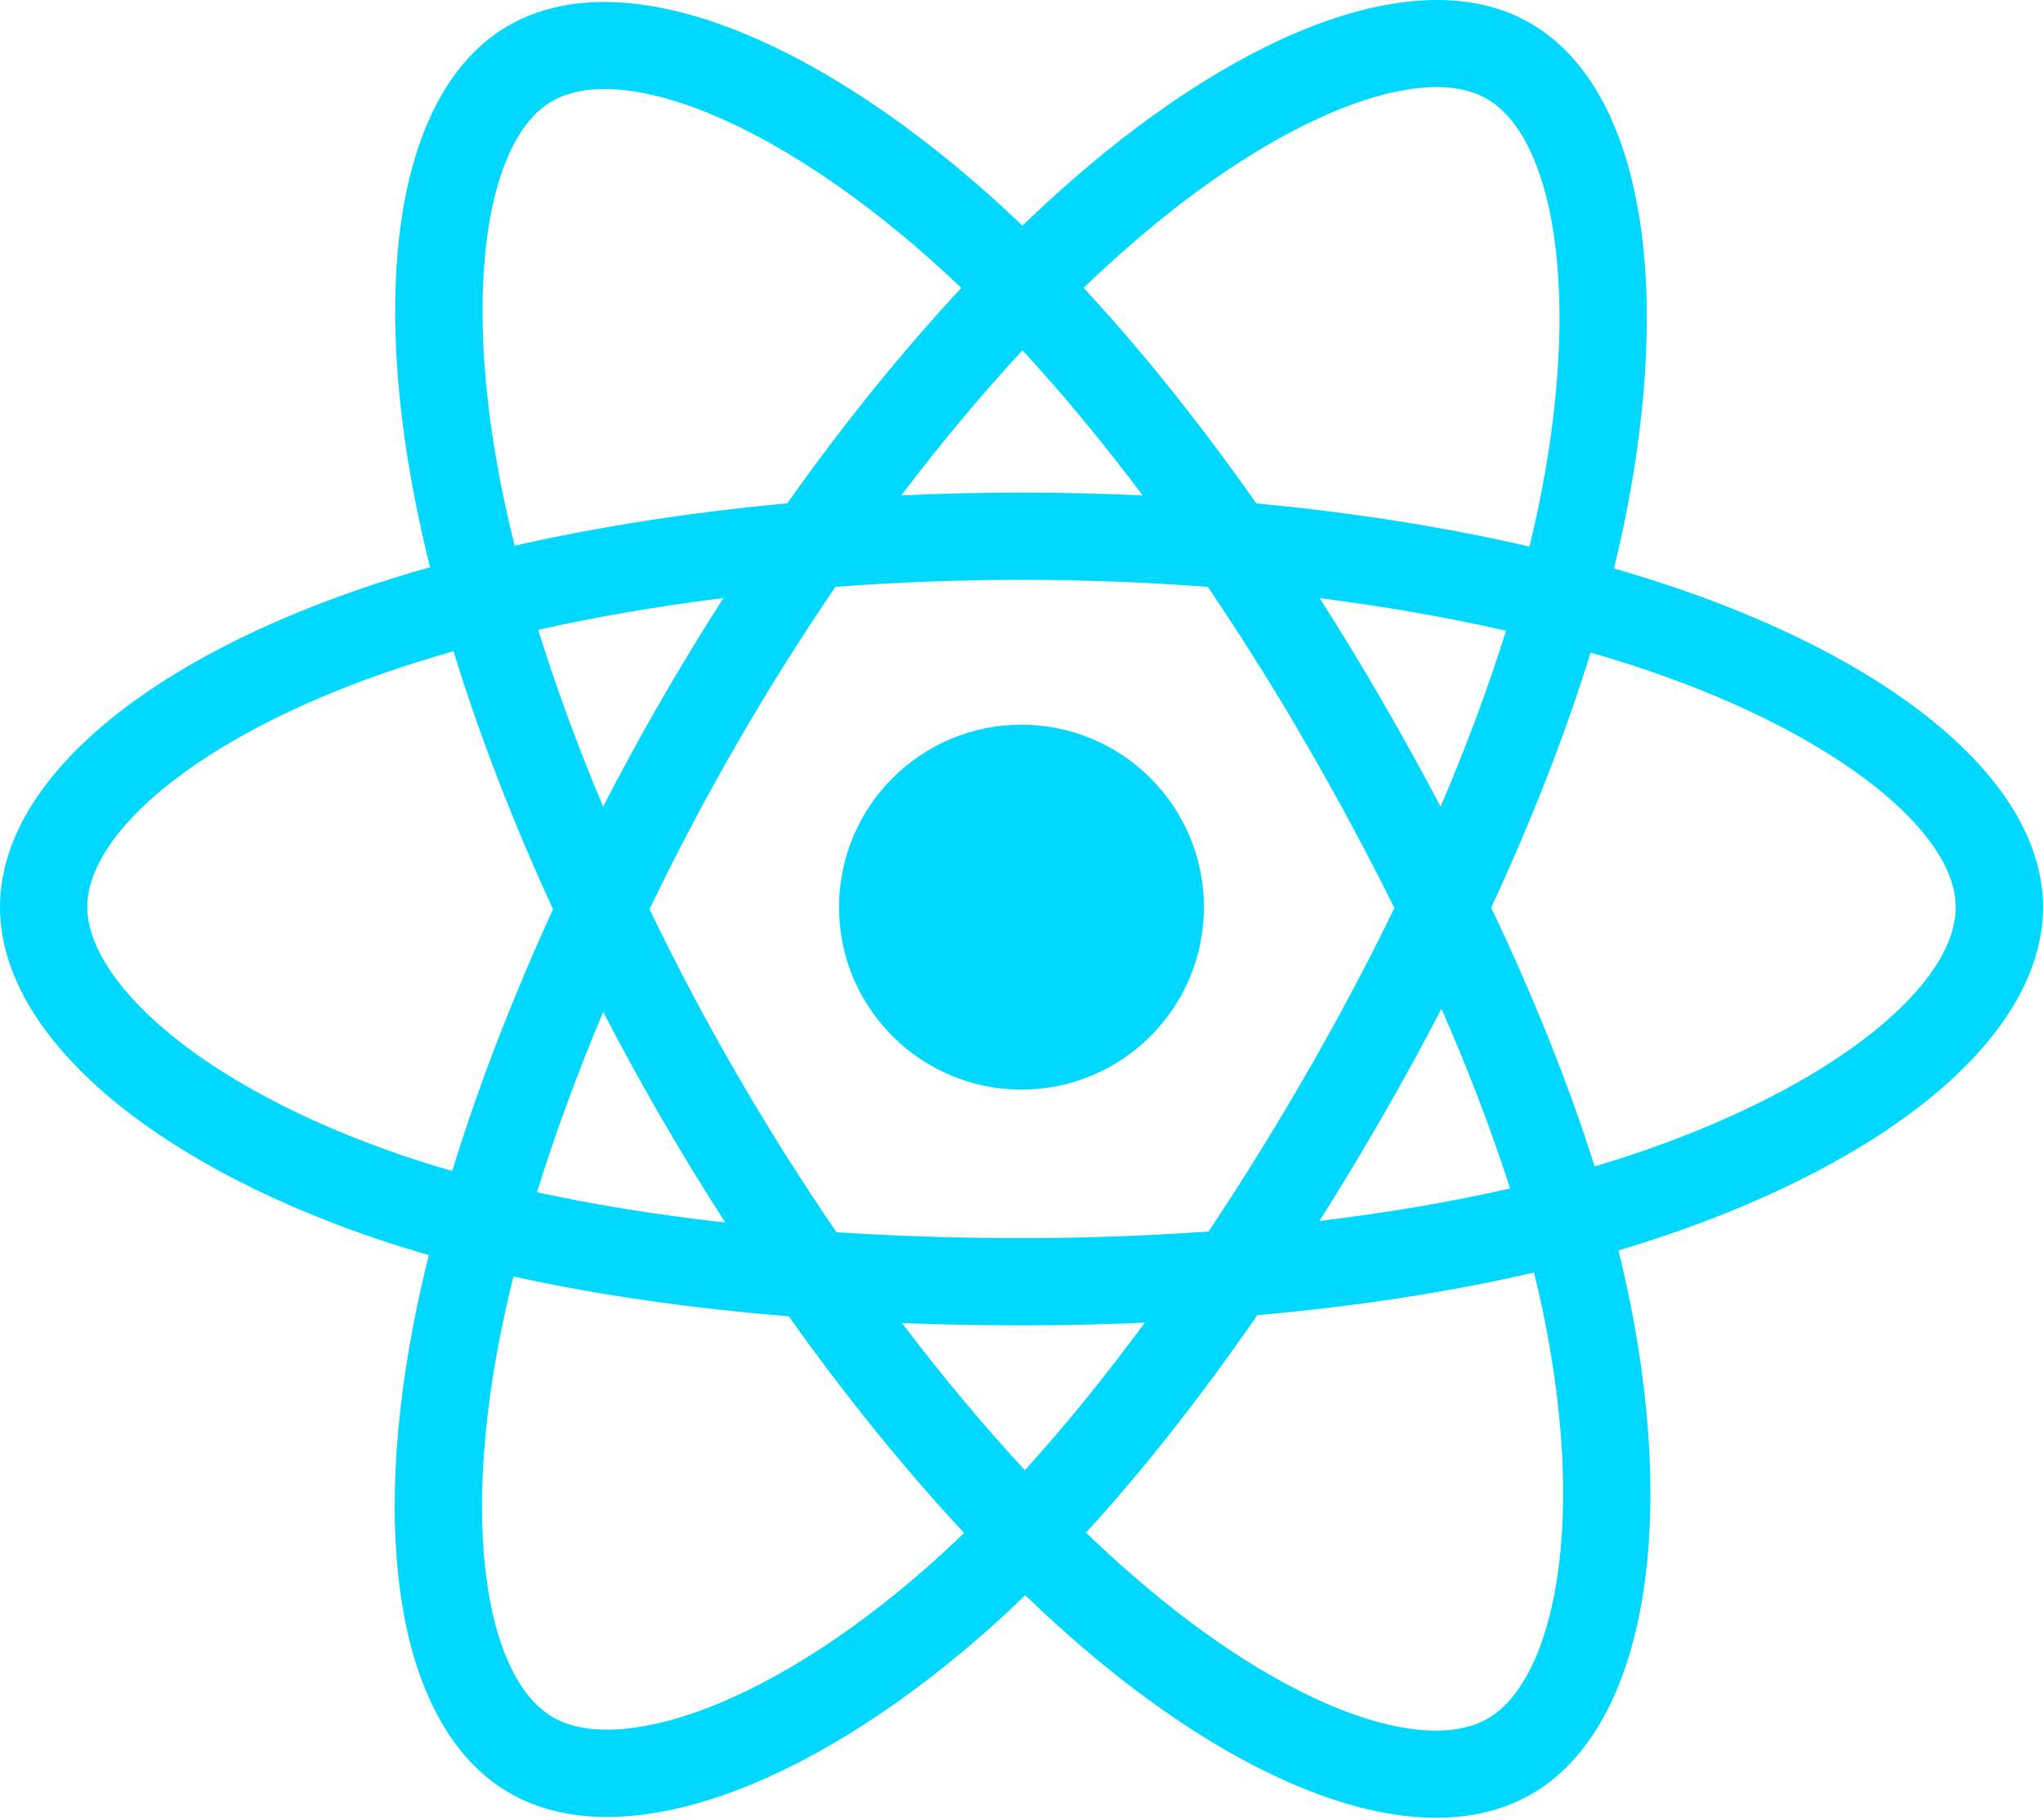
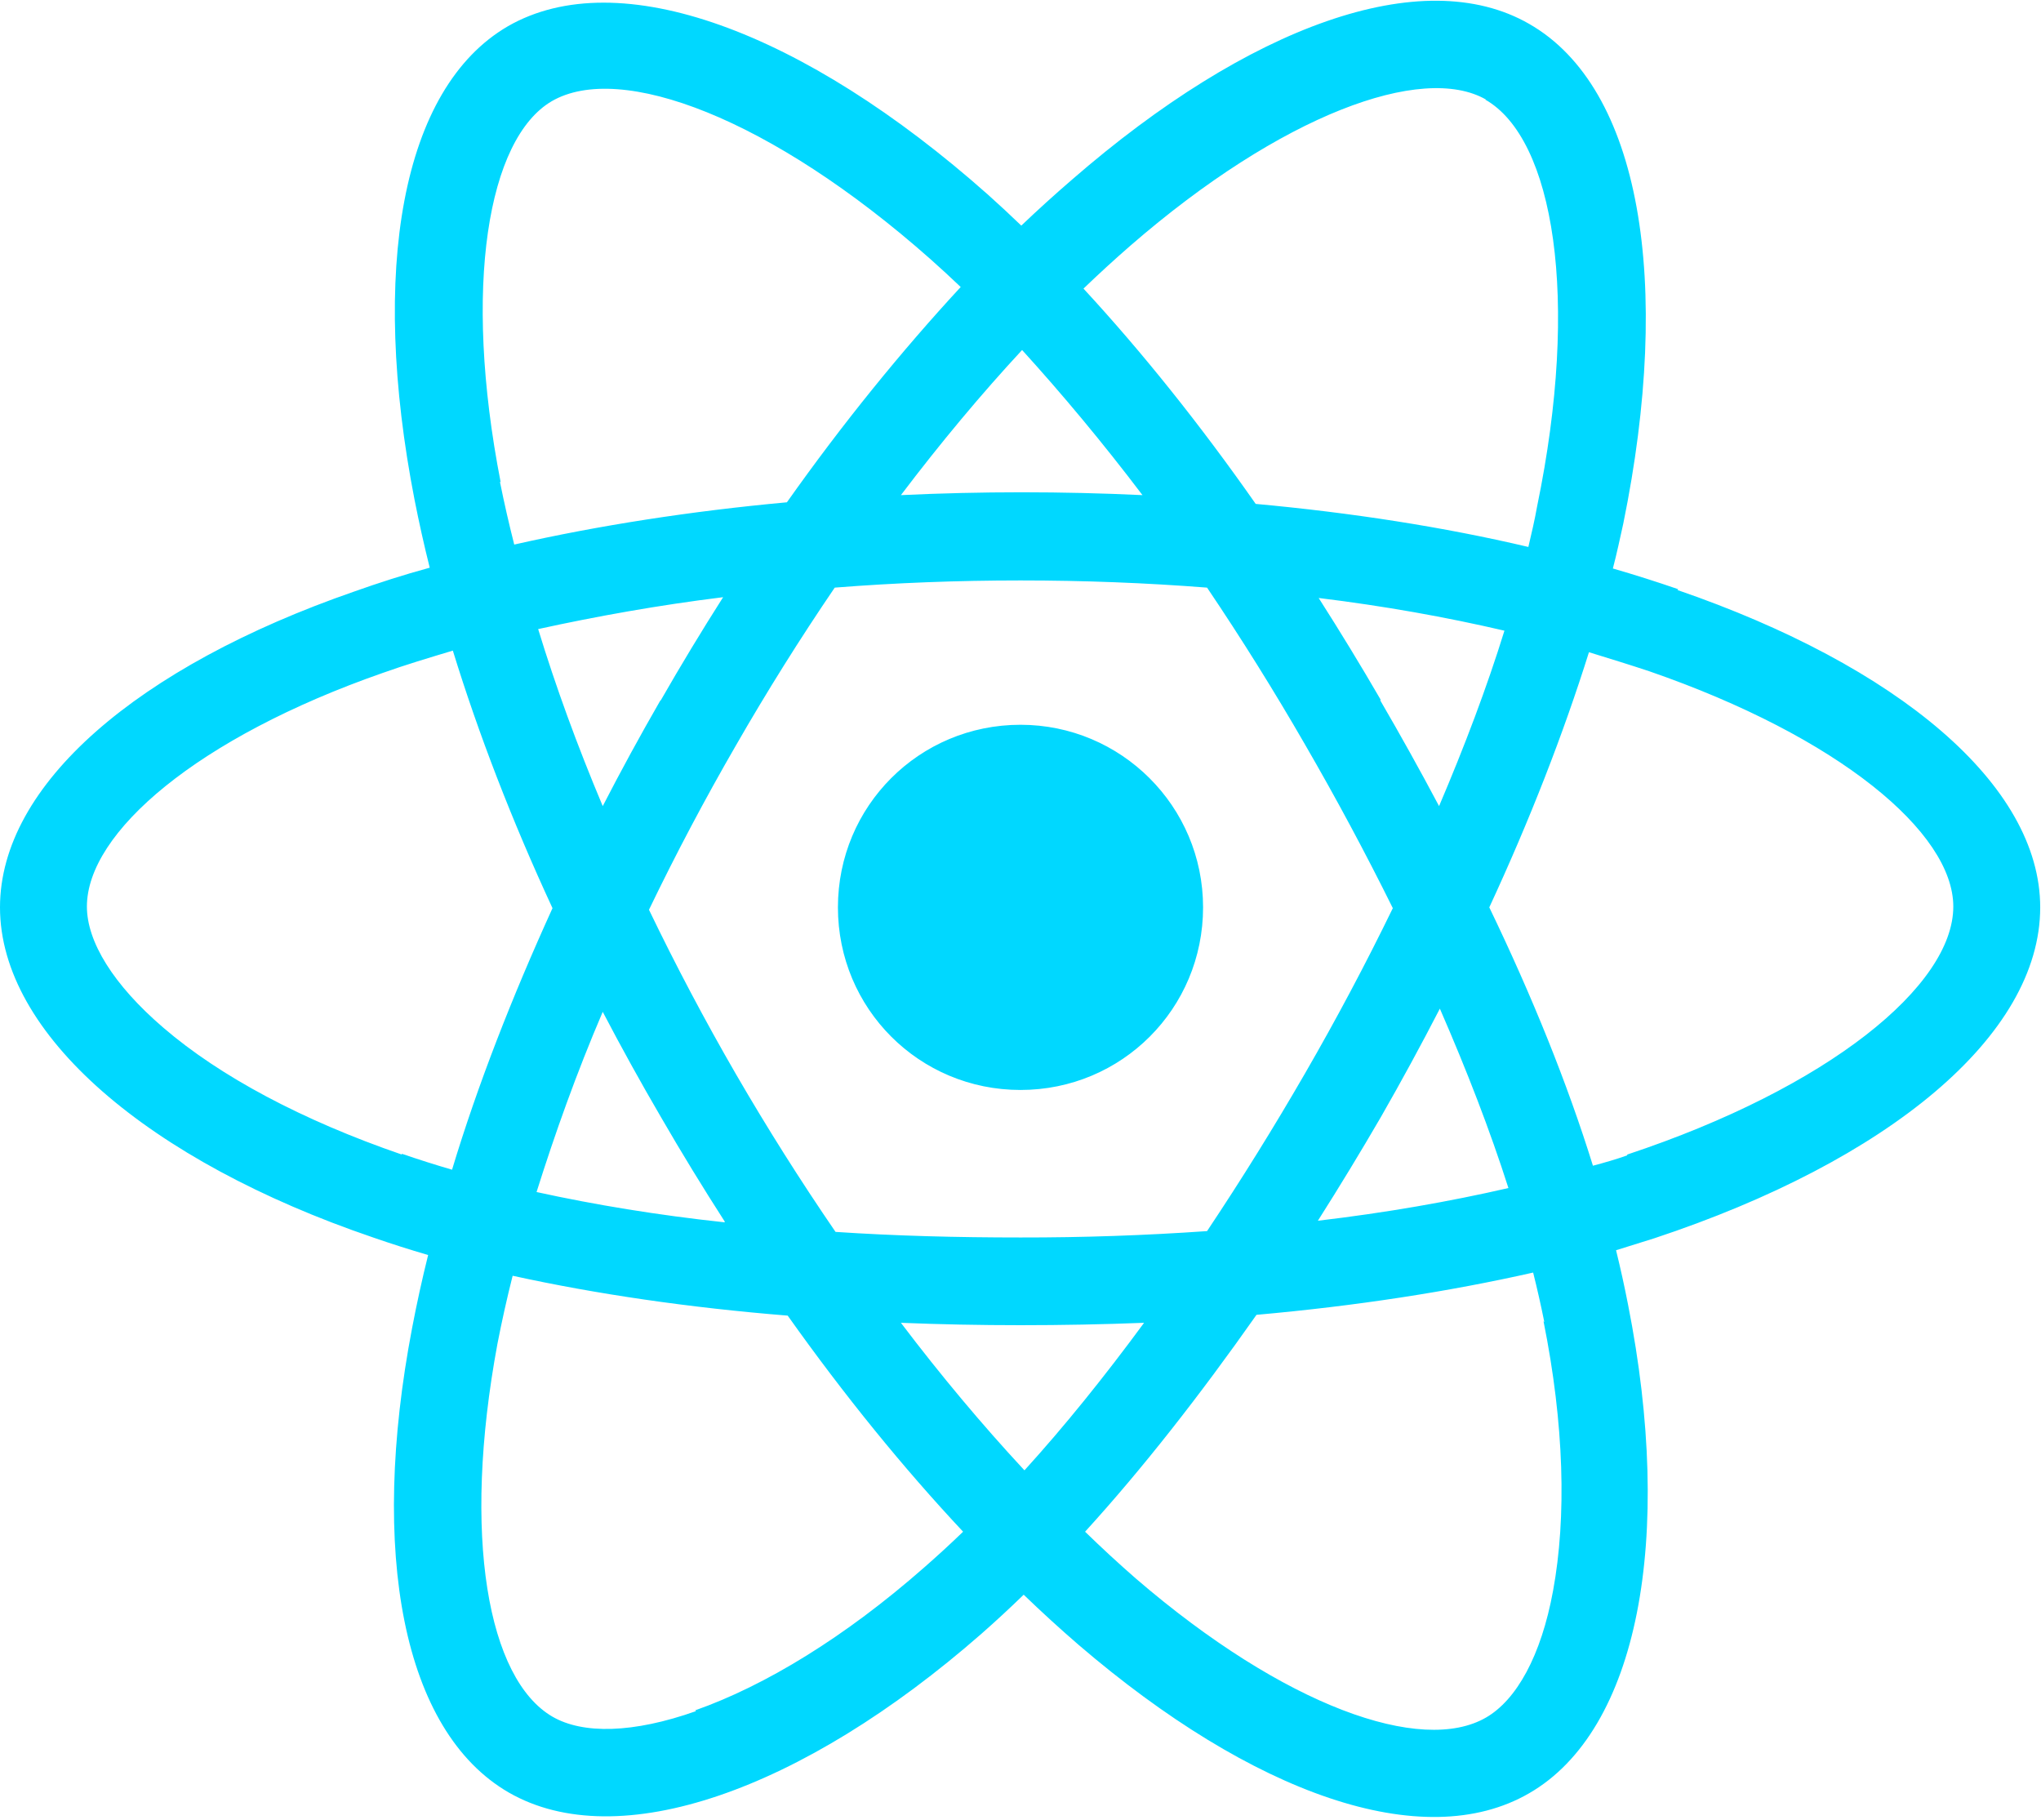
- <svg xmlns="http://www.w3.org/2000/svg" aria-hidden="true" role="img" class="iconify iconify--logos" width="35.93" height="32" preserveAspectRatio="xMidYMid meet" viewBox="0 0 256 228">
-   <path fill="#00D8FF" d="M210.483 73.824a171.49 171.49 0 0 0-8.24-2.597c.465-1.9.893-3.777 1.273-5.621c6.238-30.281 2.16-54.676-11.769-62.708c-13.355-7.7-35.196.329-57.254 19.526a171.23 171.23 0 0 0-6.375 5.848a155.866 155.866 0 0 0-4.241-3.917C100.759 3.829 77.587-4.822 63.673 3.233C50.33 10.957 46.379 33.89 51.995 62.588a170.974 170.974 0 0 0 1.892 8.48c-3.28.932-6.445 1.924-9.474 2.98C17.309 83.498 0 98.307 0 113.668c0 15.865 18.582 31.778 46.812 41.427a145.52 145.52 0 0 0 6.921 2.165a167.467 167.467 0 0 0-2.01 9.138c-5.354 28.2-1.173 50.591 12.134 58.266c13.744 7.926 36.812-.22 59.273-19.855a145.567 145.567 0 0 0 5.342-4.923a168.064 168.064 0 0 0 6.92 6.314c21.758 18.722 43.246 26.282 56.54 18.586c13.731-7.949 18.194-32.003 12.4-61.268a145.016 145.016 0 0 0-1.535-6.842c1.62-.48 3.21-.974 4.76-1.488c29.348-9.723 48.443-25.443 48.443-41.52c0-15.417-17.868-30.326-45.517-39.844Zm-6.365 70.984c-1.4.463-2.836.91-4.3 1.345c-3.24-10.257-7.612-21.163-12.963-32.432c5.106-11 9.31-21.767 12.459-31.957c2.619.758 5.16 1.557 7.61 2.4c23.69 8.156 38.14 20.213 38.14 29.504c0 9.896-15.606 22.743-40.946 31.14Zm-10.514 20.834c2.562 12.94 2.927 24.64 1.23 33.787c-1.524 8.219-4.59 13.698-8.382 15.893c-8.067 4.67-25.32-1.4-43.927-17.412a156.726 156.726 0 0 1-6.437-5.87c7.214-7.889 14.423-17.06 21.459-27.246c12.376-1.098 24.068-2.894 34.671-5.345a134.17 134.17 0 0 1 1.386 6.193ZM87.276 214.515c-7.882 2.783-14.16 2.863-17.955.675c-8.075-4.657-11.432-22.636-6.853-46.752a156.923 156.923 0 0 1 1.869-8.499c10.486 2.32 22.093 3.988 34.498 4.994c7.084 9.967 14.501 19.128 21.976 27.15a134.668 134.668 0 0 1-4.877 4.492c-9.933 8.682-19.886 14.842-28.658 17.94ZM50.35 144.747c-12.483-4.267-22.792-9.812-29.858-15.863c-6.35-5.437-9.555-10.836-9.555-15.216c0-9.322 13.897-21.212 37.076-29.293c2.813-.98 5.757-1.905 8.812-2.773c3.204 10.42 7.406 21.315 12.477 32.332c-5.137 11.18-9.399 22.249-12.634 32.792a134.718 134.718 0 0 1-6.318-1.979Zm12.378-84.26c-4.811-24.587-1.616-43.134 6.425-47.789c8.564-4.958 27.502 2.111 47.463 19.835a144.318 144.318 0 0 1 3.841 3.545c-7.438 7.987-14.787 17.08-21.808 26.988c-12.04 1.116-23.565 2.908-34.161 5.309a160.342 160.342 0 0 1-1.76-7.887Zm110.427 27.268a347.8 347.8 0 0 0-7.785-12.803c8.168 1.033 15.994 2.404 23.343 4.08c-2.206 7.072-4.956 14.465-8.193 22.045a381.151 381.151 0 0 0-7.365-13.322Zm-45.032-43.861c5.044 5.465 10.096 11.566 15.065 18.186a322.04 322.04 0 0 0-30.257-.006c4.974-6.559 10.069-12.652 15.192-18.18ZM82.802 87.83a323.167 323.167 0 0 0-7.227 13.238c-3.184-7.553-5.909-14.98-8.134-22.152c7.304-1.634 15.093-2.97 23.209-3.984a321.524 321.524 0 0 0-7.848 12.897Zm8.081 65.352c-8.385-.936-16.291-2.203-23.593-3.793c2.26-7.3 5.045-14.885 8.298-22.6a321.187 321.187 0 0 0 7.257 13.246c2.594 4.48 5.28 8.868 8.038 13.147Zm37.542 31.03c-5.184-5.592-10.354-11.779-15.403-18.433c4.902.192 9.899.29 14.978.29c5.218 0 10.376-.117 15.453-.343c-4.985 6.774-10.018 12.97-15.028 18.486Zm52.198-57.817c3.422 7.8 6.306 15.345 8.596 22.52c-7.422 1.694-15.436 3.058-23.88 4.071a382.417 382.417 0 0 0 7.859-13.026a347.403 347.403 0 0 0 7.425-13.565Zm-16.898 8.101a358.557 358.557 0 0 1-12.281 19.815a329.4 329.4 0 0 1-23.444.823c-7.967 0-15.716-.248-23.178-.732a310.202 310.202 0 0 1-12.513-19.846h.001a307.41 307.41 0 0 1-10.923-20.627a310.278 310.278 0 0 1 10.89-20.637l-.001.001a307.318 307.318 0 0 1 12.413-19.761c7.613-.576 15.42-.876 23.31-.876H128c7.926 0 15.743.303 23.354.883a329.357 329.357 0 0 1 12.335 19.695a358.489 358.489 0 0 1 11.036 20.54a329.472 329.472 0 0 1-11 20.722Zm22.56-122.124c8.572 4.944 11.906 24.881 6.52 51.026c-.344 1.668-.73 3.367-1.15 5.09c-10.622-2.452-22.155-4.275-34.23-5.408c-7.034-10.017-14.323-19.124-21.64-27.008a160.789 160.789 0 0 1 5.888-5.4c18.9-16.447 36.564-22.941 44.612-18.3ZM128 90.808c12.625 0 22.86 10.235 22.86 22.86s-10.235 22.86-22.86 22.86s-22.86-10.235-22.86-22.86s10.235-22.86 22.86-22.86Z" />
+ <svg xmlns="http://www.w3.org/2000/svg" aria-hidden="true" role="img" class="iconify iconify--logos" width="35.9" height="32" preserveAspectRatio="xMidYMid meet" viewBox="0 0 256 228">
+   <path fill="#00d8ff" d="M 210.5 73.8 a 171.5 171.5 0 0 0 -8.2 -2.6 c 0.5 -1.9 0.9 -3.8 1.3 -5.6 c 6.2 -30.3 2.2 -54.7 -11.8 -62.7 c -13.4 -7.7 -35.2 0.3 -57.3 19.5 a 171.2 171.2 0 0 0 -6.4 5.8 a 155.9 155.9 0 0 0 -4.2 -3.9 C 100.8 3.8 77.6 -4.8 63.7 3.2 C 50.3 11 46.4 33.9 52 62.6 a 171 171 0 0 0 1.9 8.5 c -3.3 0.9 -6.4 1.9 -9.5 3 C 17.3 83.5 0 98.3 0 113.7 c 0 15.9 18.6 31.8 46.8 41.4 a 145.5 145.5 0 0 0 6.9 2.2 a 167.5 167.5 0 0 0 -2 9.1 c -5.4 28.2 -1.2 50.6 12.1 58.3 c 13.7 7.9 36.8 -0.2 59.3 -19.9 a 145.6 145.6 0 0 0 5.3 -4.9 a 168.1 168.1 0 0 0 6.9 6.3 c 21.8 18.7 43.2 26.3 56.5 18.6 c 13.7 -7.9 18.2 -32 12.4 -61.3 a 145 145 0 0 0 -1.5 -6.8 c 1.6 -0.5 3.2 -1 4.8 -1.5 c 29.3 -9.7 48.4 -25.4 48.4 -41.5 c 0 -15.4 -17.9 -30.3 -45.5 -39.8 Z m -6.4 71 c -1.4 0.5 -2.8 0.9 -4.3 1.3 c -3.2 -10.3 -7.6 -21.2 -13 -32.4 c 5.1 -11 9.3 -21.8 12.5 -32 c 2.6 0.8 5.2 1.6 7.6 2.4 c 23.7 8.2 38.1 20.2 38.1 29.5 c 0 9.9 -15.6 22.7 -40.9 31.1 Z m -10.5 20.8 c 2.6 12.9 2.9 24.6 1.2 33.8 c -1.5 8.2 -4.6 13.7 -8.4 15.9 c -8.1 4.7 -25.3 -1.4 -43.9 -17.4 a 156.7 156.7 0 0 1 -6.4 -5.9 c 7.2 -7.9 14.4 -17.1 21.5 -27.2 c 12.4 -1.1 24.1 -2.9 34.7 -5.3 a 134.2 134.2 0 0 1 1.4 6.2 Z M 87.3 214.5 c -7.9 2.8 -14.2 2.9 -18 0.7 c -8.1 -4.7 -11.4 -22.6 -6.9 -46.8 a 156.9 156.9 0 0 1 1.9 -8.5 c 10.5 2.3 22.1 4 34.5 5 c 7.1 10 14.5 19.1 22 27.1 a 134.7 134.7 0 0 1 -4.9 4.5 c -9.9 8.7 -19.9 14.8 -28.7 17.9 Z M 50.4 144.7 c -12.5 -4.3 -22.8 -9.8 -29.9 -15.9 c -6.3 -5.4 -9.6 -10.8 -9.6 -15.2 c 0 -9.3 13.9 -21.2 37.1 -29.3 c 2.8 -1 5.8 -1.9 8.8 -2.8 c 3.2 10.4 7.4 21.3 12.5 32.3 c -5.1 11.2 -9.4 22.2 -12.6 32.8 a 134.7 134.7 0 0 1 -6.3 -2 Z m 12.4 -84.3 c -4.8 -24.6 -1.6 -43.1 6.4 -47.8 c 8.6 -5 27.5 2.1 47.5 19.8 a 144.3 144.3 0 0 1 3.8 3.5 c -7.4 8 -14.8 17.1 -21.8 27 c -12 1.1 -23.6 2.9 -34.2 5.3 a 160.3 160.3 0 0 1 -1.8 -7.9 Z m 110.4 27.3 a 347.8 347.8 0 0 0 -7.8 -12.8 c 8.2 1 16 2.4 23.3 4.1 c -2.2 7.1 -5 14.5 -8.2 22 a 381.2 381.2 0 0 0 -7.4 -13.3 Z m -45 -43.9 c 5 5.5 10.1 11.6 15.1 18.2 a 322 322 0 0 0 -30.3 0 c 5 -6.6 10.1 -12.7 15.2 -18.2 Z M 82.8 87.8 a 323.2 323.2 0 0 0 -7.2 13.2 c -3.2 -7.6 -5.9 -15 -8.1 -22.2 c 7.3 -1.6 15.1 -3 23.2 -4 a 321.5 321.5 0 0 0 -7.8 12.9 Z m 8.1 65.4 c -8.4 -0.9 -16.3 -2.2 -23.6 -3.8 c 2.3 -7.3 5 -14.9 8.3 -22.6 a 321.2 321.2 0 0 0 7.3 13.2 c 2.6 4.5 5.3 8.9 8 13.1 Z m 37.5 31 c -5.2 -5.6 -10.4 -11.8 -15.4 -18.4 c 4.9 0.2 9.9 0.3 15 0.3 c 5.2 0 10.4 -0.1 15.5 -0.3 c -5 6.8 -10 13 -15 18.5 Z m 52.2 -57.8 c 3.4 7.8 6.3 15.3 8.6 22.5 c -7.4 1.7 -15.4 3.1 -23.9 4.1 a 382.4 382.4 0 0 0 7.9 -13 a 347.4 347.4 0 0 0 7.4 -13.6 Z m -16.9 8.1 a 358.6 358.6 0 0 1 -12.3 19.8 a 329.4 329.4 0 0 1 -23.4 0.8 c -8 0 -15.7 -0.2 -23.2 -0.7 a 310.2 310.2 0 0 1 -12.5 -19.8 h 0 a 307.4 307.4 0 0 1 -10.9 -20.6 a 310.3 310.3 0 0 1 10.9 -20.6 l 0 0 a 307.3 307.3 0 0 1 12.4 -19.8 c 7.6 -0.6 15.4 -0.9 23.3 -0.9 H 128 c 7.9 0 15.7 0.3 23.4 0.9 a 329.4 329.4 0 0 1 12.3 19.7 a 358.5 358.5 0 0 1 11 20.5 a 329.5 329.5 0 0 1 -11 20.7 Z m 22.6 -122.1 c 8.6 4.9 11.9 24.9 6.5 51 c -0.3 1.7 -0.7 3.4 -1.1 5.1 c -10.6 -2.5 -22.2 -4.3 -34.2 -5.4 c -7 -10 -14.3 -19.1 -21.6 -27 a 160.8 160.8 0 0 1 5.9 -5.4 c 18.9 -16.4 36.6 -22.9 44.6 -18.3 Z M 128 90.8 c 12.6 0 22.9 10.2 22.9 22.9 s -10.2 22.9 -22.9 22.9 s -22.9 -10.2 -22.9 -22.9 s 10.2 -22.9 22.9 -22.9 Z" />
</svg>
